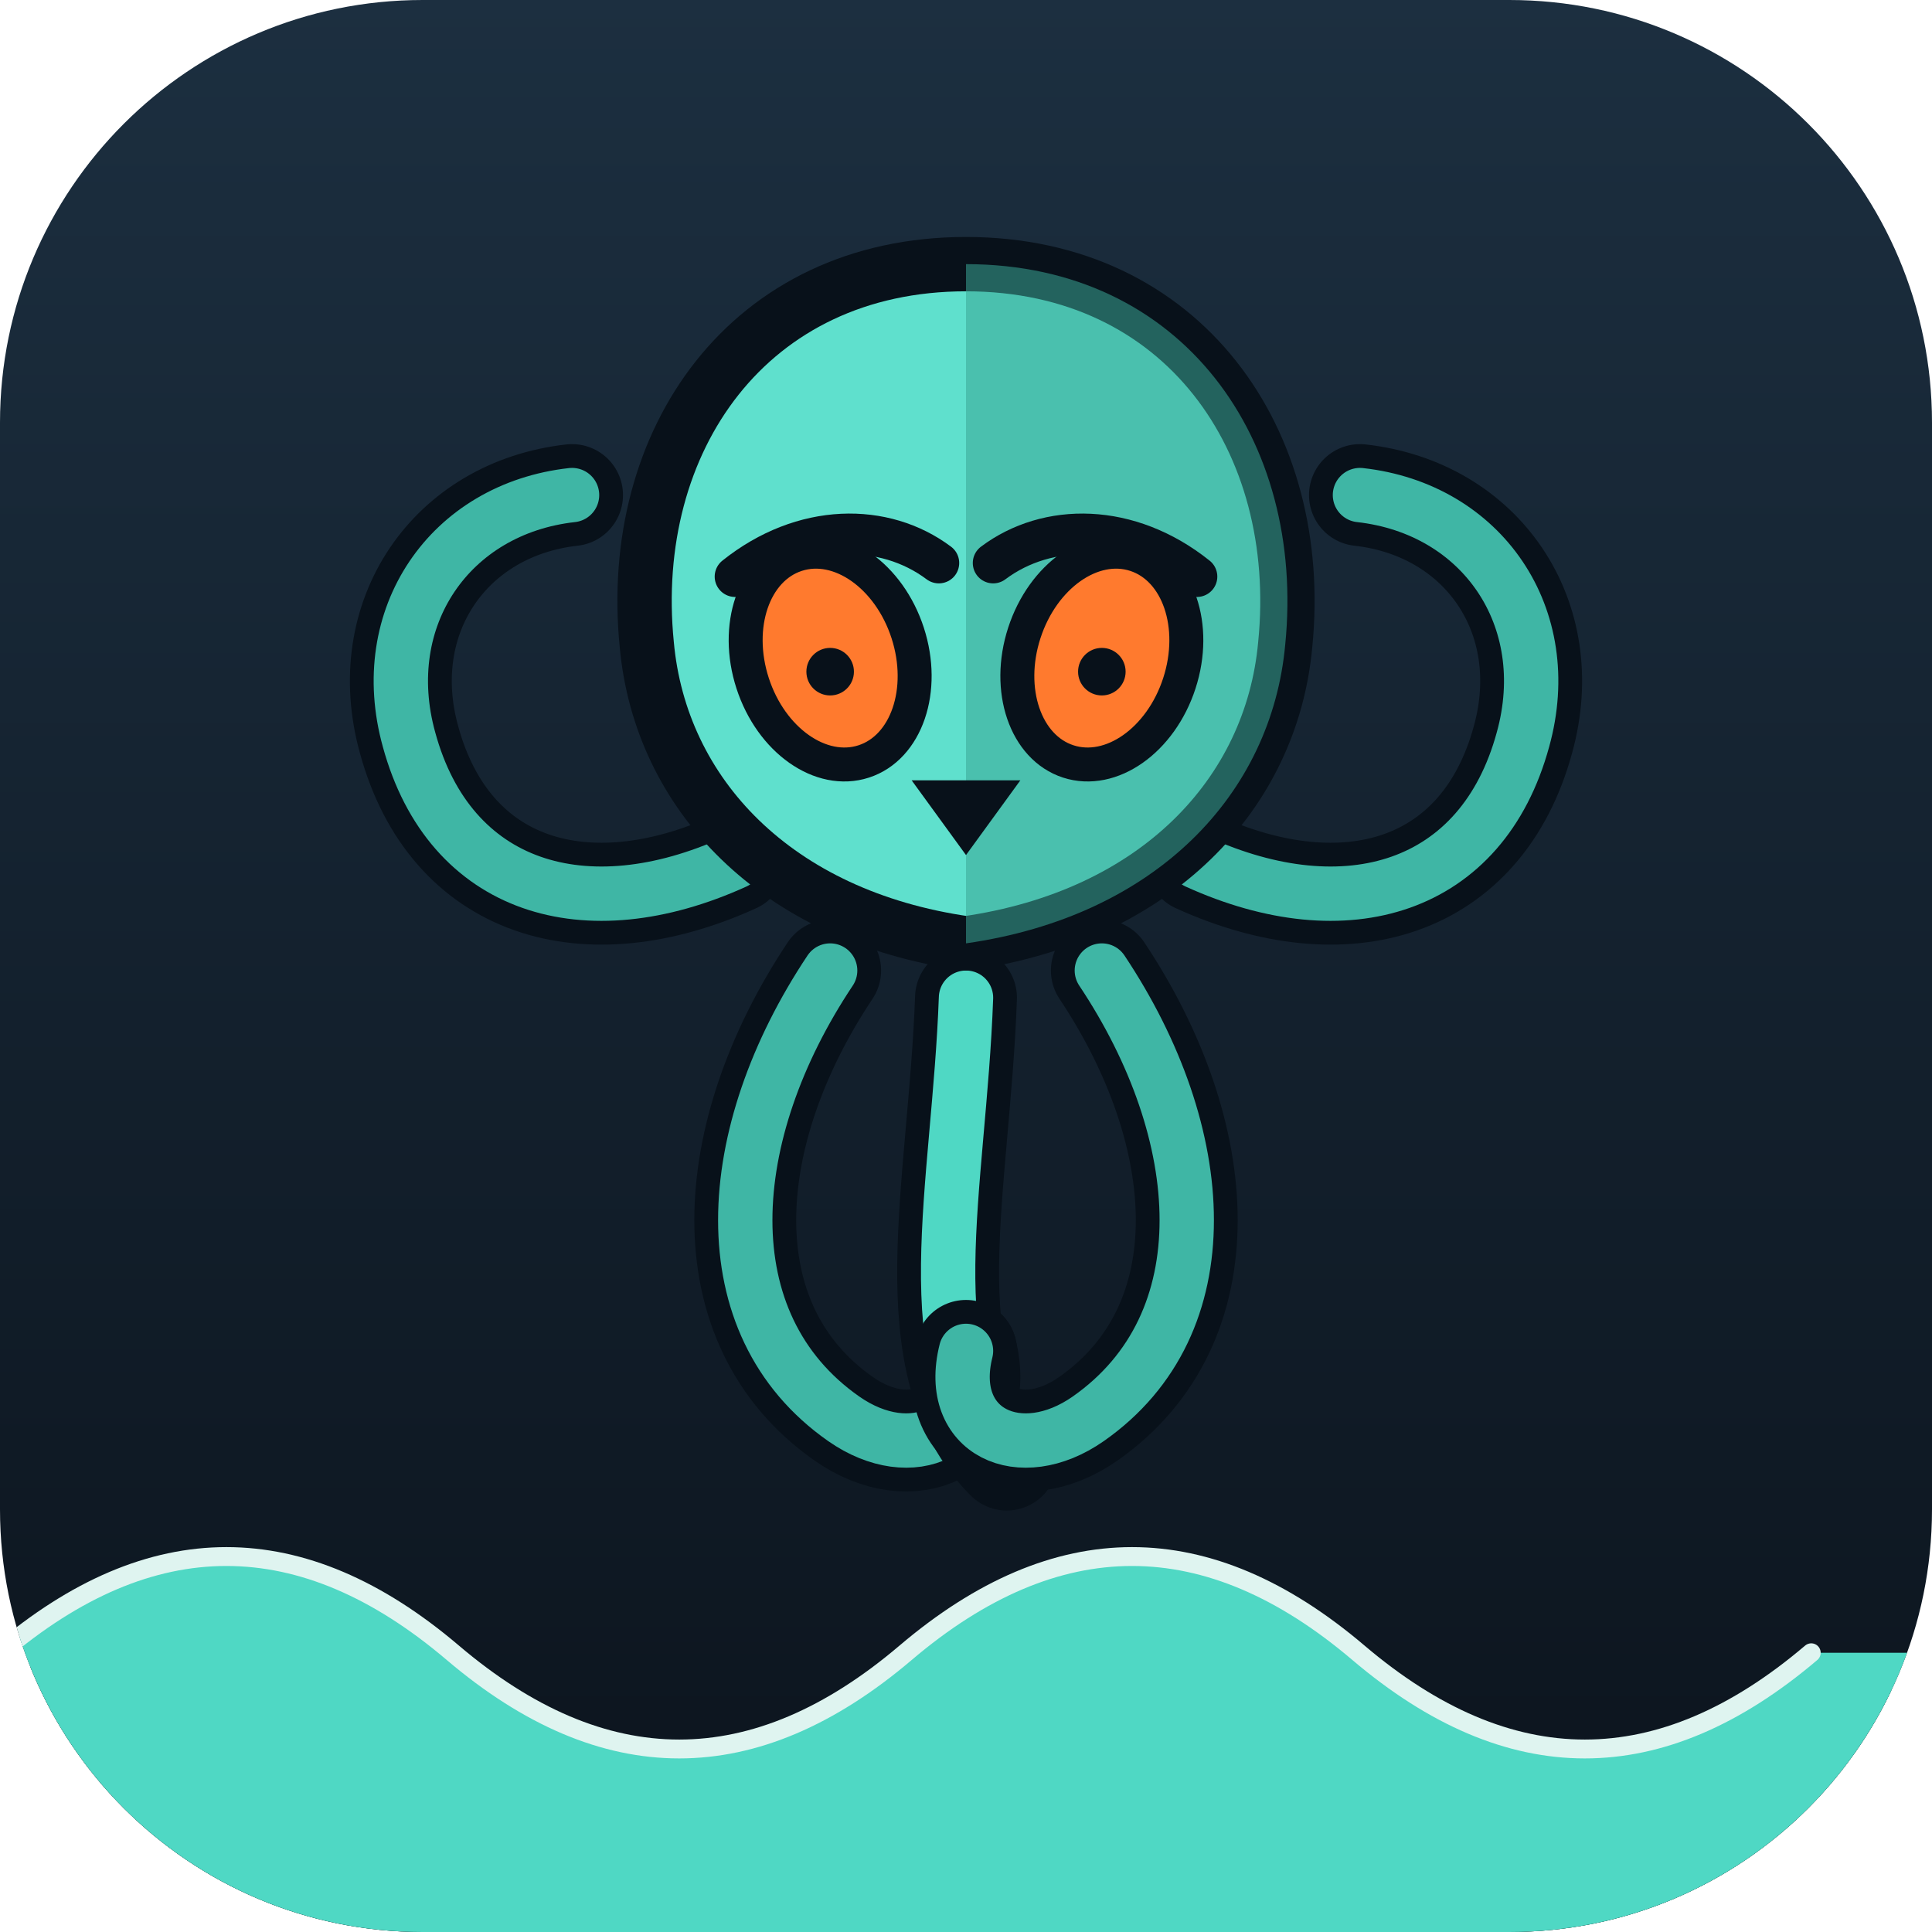
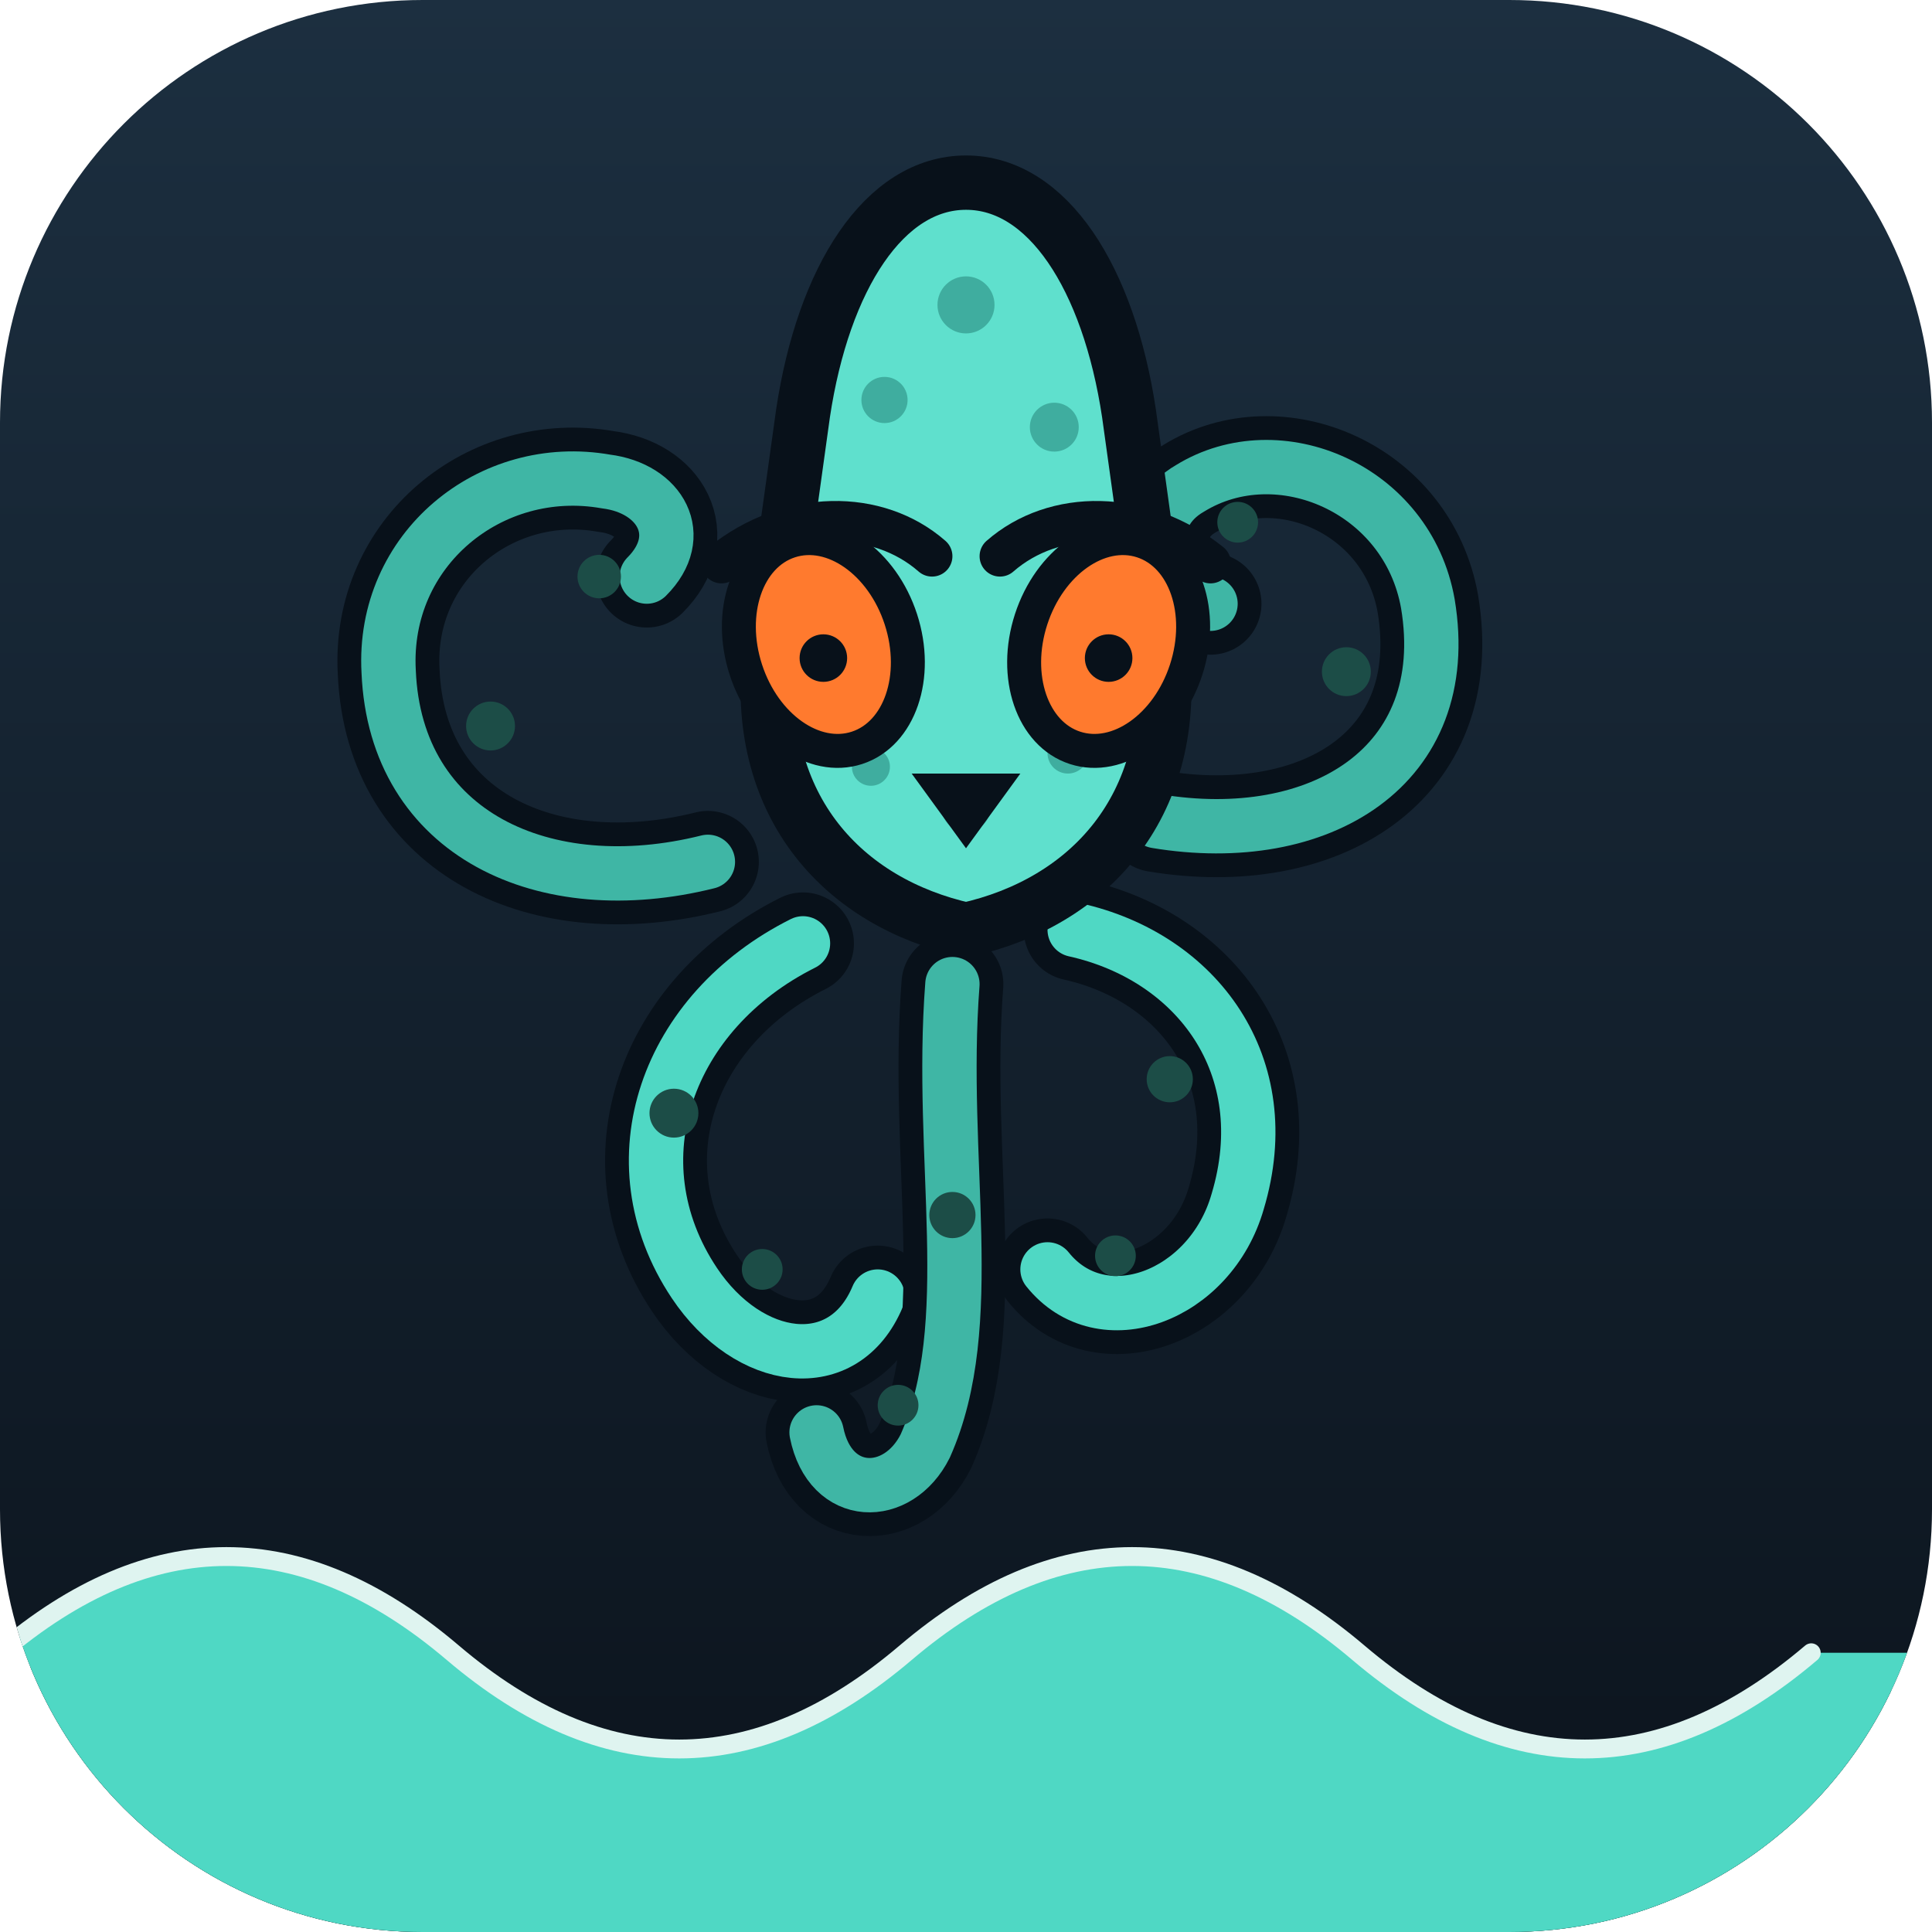
<svg xmlns="http://www.w3.org/2000/svg" width="512" height="512" viewBox="0 0 512 512">
  <defs>
    <linearGradient id="bg" x1="0" y1="0" x2="0" y2="1">
      <stop offset="0" stop-color="#1c2f40" />
      <stop offset="1" stop-color="#0b131c" />
    </linearGradient>
    <clipPath id="clip">
      <rect width="512" height="512" rx="112" />
    </clipPath>
  </defs>
  <g clip-path="url(#clip)">
    <rect width="512" height="512" fill="url(#bg)" />
    <g transform="translate(76,34) scale(1.8)" stroke-linecap="round" stroke-linejoin="round">
      <g fill="none">
-         <path d="M66,108 C44,118 24,112 18,90 C13,72 24,56 42,54" stroke="#08111a" stroke-width="15" />
-         <path d="M66,108 C44,118 24,112 18,90 C13,72 24,56 42,54" stroke="#3fb6a5" stroke-width="8" />
-         <path d="M80,124 C64,148 62,176 82,190 C92,197 103,192 100,180" stroke="#08111a" stroke-width="15" />
-         <path d="M80,124 C64,148 62,176 82,190 C92,197 103,192 100,180" stroke="#3fb6a5" stroke-width="8" />
-         <path d="M100,128 C99,156 92,182 106,196" stroke="#08111a" stroke-width="15" />
-         <path d="M100,128 C99,156 92,182 106,196" stroke="#4fd8c4" stroke-width="8" />
-         <path d="M120,124 C136,148 138,176 118,190 C108,197 97,192 100,180" stroke="#08111a" stroke-width="15" />
-         <path d="M120,124 C136,148 138,176 118,190 C108,197 97,192 100,180" stroke="#3fb6a5" stroke-width="8" />
-         <path d="M134,108 C156,118 176,112 182,90 C187,72 176,56 158,54" stroke="#08111a" stroke-width="15" />
-         <path d="M134,108 C156,118 176,112 182,90 C187,72 176,56 158,54" stroke="#3fb6a5" stroke-width="8" />
+         <path d="M62,108 C38,114 16,104 15,80 C14,62 30,49 47,52 C55,53 59,60 53,66" stroke="#08111a" stroke-width="15" />
+         <path d="M62,108 C38,114 16,104 15,80 C14,62 30,49 47,52 C55,53 59,60 53,66" stroke="#3fb6a5" stroke-width="8" />
+         <path d="M76,120 C56,130 48,152 60,170 C68,182 82,184 87,172" stroke="#08111a" stroke-width="15" />
+         <path d="M76,120 C56,130 48,152 60,170 C68,182 82,184 87,172" stroke="#4fd8c4" stroke-width="8" />
+         <path d="M98,126 C96,152 102,176 94,194 C90,202 80,202 78,192" stroke="#08111a" stroke-width="15" />
+         <path d="M98,126 C96,152 102,176 94,194 C90,202 80,202 78,192" stroke="#3fb6a5" stroke-width="8" />
+         <path d="M116,118 C134,122 146,138 140,158 C136,172 120,178 112,168" stroke="#08111a" stroke-width="15" />
+         <path d="M116,118 C134,122 146,138 140,158 C136,172 120,178 112,168" stroke="#4fd8c4" stroke-width="8" />
+         <path d="M128,102 C152,106 172,94 168,70 C165,53 146,45 133,53 C126,57 127,66 136,70" stroke="#08111a" stroke-width="15" />
+         <path d="M128,102 C152,106 172,94 168,70 C165,53 146,45 133,53 C126,57 127,66 136,70" stroke="#3fb6a5" stroke-width="8" />
      </g>
-       <path d="M100,20 C132,20 150,46 147,76 C145,98 128,116 100,120 C72,116 55,98 53,76 C50,46 68,20 100,20 Z" fill="#5fe0cd" stroke="#08111a" stroke-width="8" />
-       <path d="M100,20 C132,20 150,46 147,76 C145,98 128,116 100,120 L100,20 Z" fill="#39a596" opacity="0.55" />
-       <path d="M66,66 C76,58 88,58 96,64" fill="none" stroke="#08111a" stroke-width="6" />
-       <path d="M134,66 C124,58 112,58 104,64" fill="none" stroke="#08111a" stroke-width="6" />
-       <ellipse cx="80" cy="78" rx="12" ry="16" transform="rotate(-18 80 78)" fill="#ff7a2e" stroke="#08111a" stroke-width="5" />
-       <ellipse cx="120" cy="78" rx="12" ry="16" transform="rotate(18 120 78)" fill="#ff7a2e" stroke="#08111a" stroke-width="5" />
-       <circle cx="80" cy="80" r="3.5" fill="#08111a" />
-       <circle cx="120" cy="80" r="3.5" fill="#08111a" />
-       <path d="M92,96 L108,96 L100,107 Z" fill="#08111a" />
+       <g fill="#1c4d47">
+         <circle cx="30" cy="88" r="3.6" />
+         <circle cx="46" cy="66" r="3.2" />
+         <circle cx="57" cy="145" r="3.6" />
+         <circle cx="70" cy="168" r="3" />
+         <circle cx="98" cy="160" r="3.4" />
+         <circle cx="90" cy="188" r="3" />
+         <circle cx="130" cy="140" r="3.4" />
+         <circle cx="122" cy="166" r="3" />
+         <circle cx="156" cy="80" r="3.6" />
+         <circle cx="140" cy="58" r="3" />
+       </g>
+       <path d="M100,8 C112,8 121,22 124,42 L129,78 C131,100 118,114 100,118 C82,114 69,100 71,78 L76,42 C79,22 88,8 100,8 Z" fill="#5fe0cd" stroke="#08111a" stroke-width="8" />
+       <g fill="#39a596" opacity="0.85">
+         <circle cx="100" cy="26" r="4.2" />
+         <circle cx="88" cy="40" r="3.4" />
+         <circle cx="113" cy="44" r="3.6" />
+         <circle cx="80" cy="60" r="3" />
+         <circle cx="121" cy="62" r="3.2" />
+         <circle cx="100" cy="100" r="3.6" />
+         <circle cx="86" cy="94" r="2.8" />
+         <circle cx="115" cy="92" r="3" />
+       </g>
+       <path d="M64,64 C74,56 87,56 95,63" fill="none" stroke="#08111a" stroke-width="6" />
+       <path d="M136,64 C126,56 113,56 105,63" fill="none" stroke="#08111a" stroke-width="6" />
+       <ellipse cx="79" cy="76" rx="12" ry="16" transform="rotate(-18 79 76)" fill="#ff7a2e" stroke="#08111a" stroke-width="5" />
+       <ellipse cx="121" cy="76" rx="12" ry="16" transform="rotate(18 121 76)" fill="#ff7a2e" stroke="#08111a" stroke-width="5" />
+       <circle cx="79" cy="78" r="3.5" fill="#08111a" />
+       <circle cx="121" cy="78" r="3.5" fill="#08111a" />
+       <path d="M92,95 L108,95 L100,106 Z" fill="#08111a" />
    </g>
    <g transform="translate(0,404)">
      <path d="M0,44 C40,10 80,10 120,44 C160,78 200,78 240,44 C280,10 320,10 360,44 C400,78 440,78 480,44 L512,44 L512,108 L0,108 Z" fill="#1c4d47" />
      <path d="M0,34 C40,0 80,0 120,34 C160,68 200,68 240,34 C280,0 320,0 360,34 C400,68 440,68 480,34 L512,34 L512,108 L0,108 Z" fill="#4fd8c4" />
      <path d="M0,34 C40,0 80,0 120,34 C160,68 200,68 240,34 C280,0 320,0 360,34 C400,68 440,68 480,34" fill="none" stroke="#dff4f0" stroke-width="5" stroke-linecap="round" />
    </g>
  </g>
</svg>
